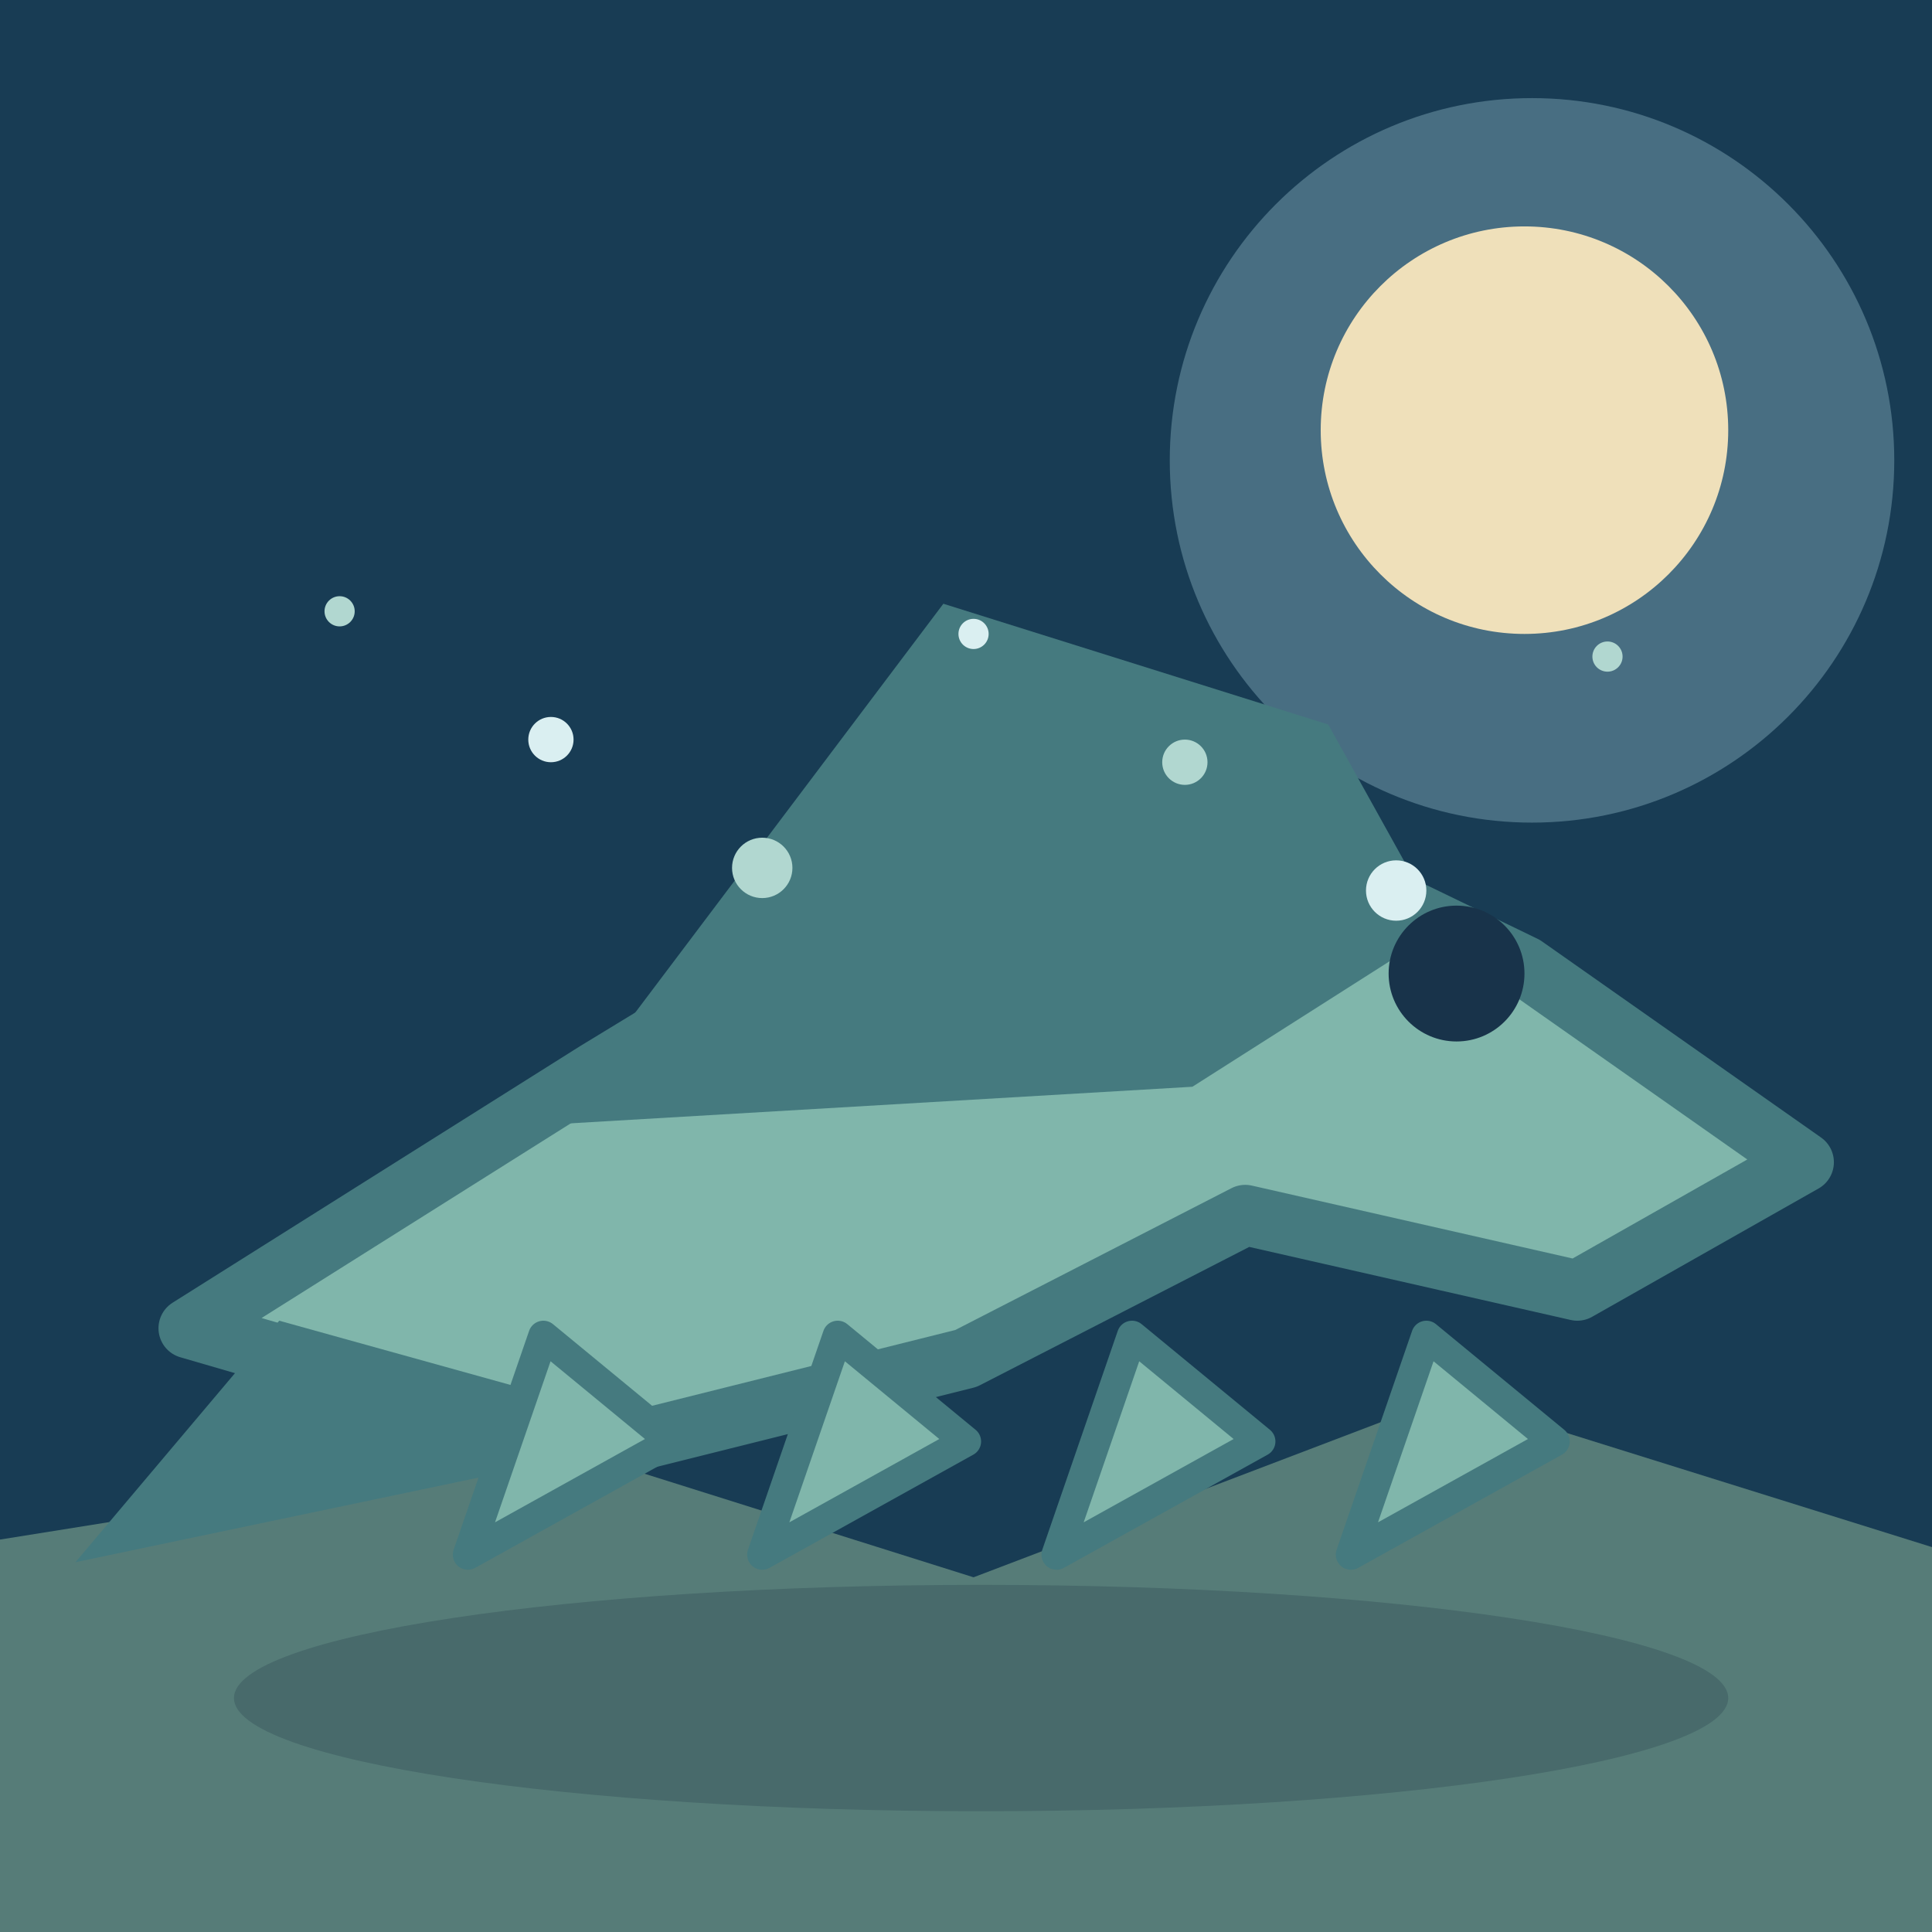
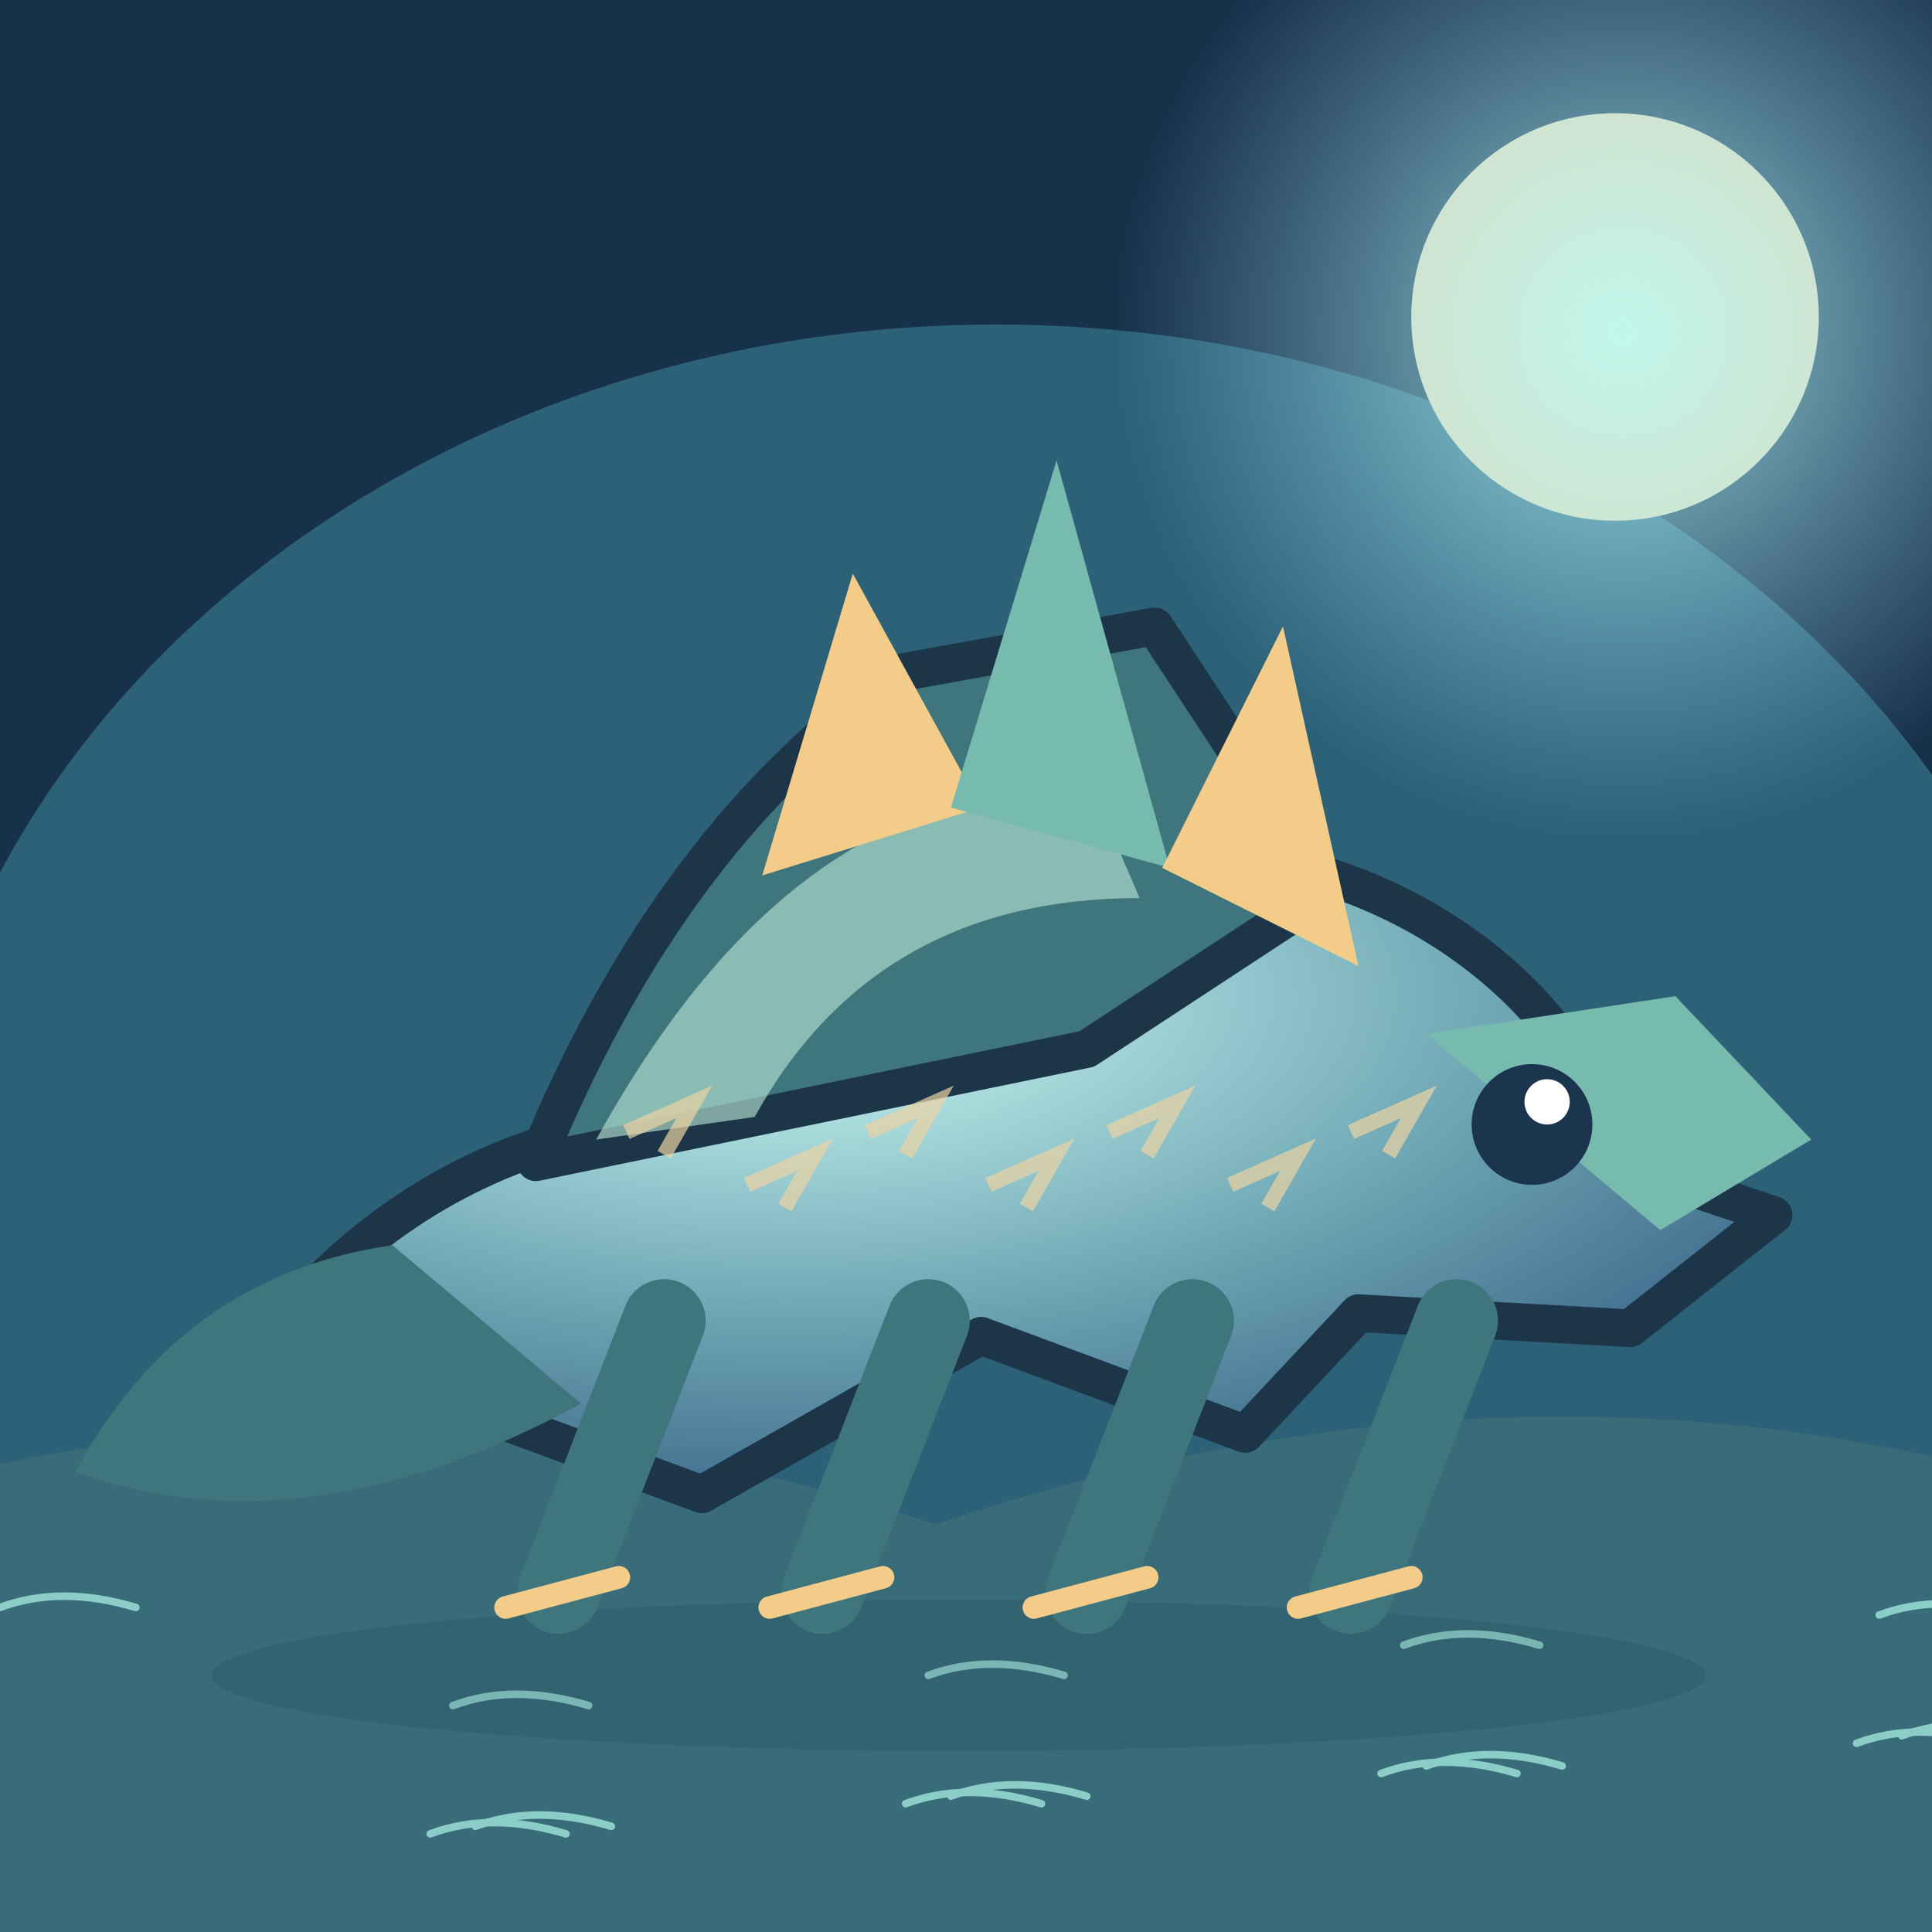
- <svg xmlns="http://www.w3.org/2000/svg" width="256" height="256" viewBox="0 0 256 256" shape-rendering="geometricPrecision">
+ <svg xmlns="http://www.w3.org/2000/svg" width="256" height="256" viewBox="0 0 256 256">
  <defs>
-     <linearGradient id="sky" x2="0" y2="1">
-       <stop stop-color="#2c6c91" />
-       <stop offset=".58" stop-color="#a0cbca" />
-       <stop offset="1" stop-color="#f6d7a7" />
+     <radialGradient id="body" cx=".34" cy=".24" r=".85">
+       <stop stop-color="#e2fcf9" />
+       <stop offset=".23" stop-color="#aadbdc" />
+       <stop offset=".58" stop-color="#6ca4b2" />
+       <stop offset="1" stop-color="#355d83" />
+     </radialGradient>
+     <radialGradient id="halo">
+       <stop stop-color="#b6fff9" stop-opacity=".8" />
+       <stop offset="1" stop-color="#a0ddfa" stop-opacity="0" />
+     </radialGradient>
+     <linearGradient id="floor" x2="0" y2="1">
+       <stop stop-color="#2b607e" />
+       <stop offset="1" stop-color="#142b51" />
    </linearGradient>
-     <linearGradient id="sea" x2="0" y2="1">
-       <stop stop-color="#447f95" />
-       <stop offset="1" stop-color="#143c60" />
-     </linearGradient>
-     <linearGradient id="gold" x2="1" y2="1">
-       <stop stop-color="#fff4b4" />
-       <stop offset=".52" stop-color="#efc06e" />
-       <stop offset="1" stop-color="#9b7456" />
-     </linearGradient>
-     <radialGradient id="halo">
-       <stop stop-color="#c9fff0" stop-opacity=".95" />
-       <stop offset="1" stop-color="#67cbd7" stop-opacity="0" />
-     </radialGradient>
  </defs>
-   <rect x="0" y="0" width="256" height="256" fill="#183c54" stroke="none" stroke-width="0" />
-   <circle cx="203" cy="61" r="48" fill="#486e82" stroke="none" stroke-width="0" />
-   <circle cx="202" cy="57" r="27" fill="#efe0ba" stroke="none" stroke-width="0" />
-   <polygon points="0,204 75,192 129,209 192,185 256,205 256,256 0,256" fill="#567c78" stroke="none" stroke-width="3" stroke-linejoin="round" />
-   <ellipse cx="130" cy="225" rx="99" ry="15" fill="#11253b33" stroke="none" stroke-width="0" />
-   <polygon points="25,176 79,142 102,128 171,113 202,128 239,154 209,171 165,161 128,180 80,192" fill="#80b6ab" stroke="#457a7f" stroke-width="8" stroke-linejoin="round" />
-   <polygon points="73,149 125,80 176,96 191,123 158,144" fill="#457a7f" stroke="none" stroke-width="3" stroke-linejoin="round" />
-   <circle cx="193" cy="129" r="9" fill="#18334a" stroke="none" stroke-width="0" />
-   <polygon points="37,175 10,207 91,190" fill="#457a7f" stroke="none" stroke-width="3" stroke-linejoin="round" />
-   <polygon points="72,177 62,206 89,191" fill="#80b6ab" stroke="#457a7f" stroke-width="4" stroke-linejoin="round" />
-   <polygon points="111,177 101,206 128,191" fill="#80b6ab" stroke="#457a7f" stroke-width="4" stroke-linejoin="round" />
-   <polygon points="150,177 140,206 167,191" fill="#80b6ab" stroke="#457a7f" stroke-width="4" stroke-linejoin="round" />
-   <polygon points="189,177 179,206 206,191" fill="#80b6ab" stroke="#457a7f" stroke-width="4" stroke-linejoin="round" />
-   <circle cx="45" cy="81" r="2" fill="#b1d7d0" stroke="none" stroke-width="0" />
-   <circle cx="73" cy="98" r="3" fill="#daeff1" stroke="none" stroke-width="0" />
-   <circle cx="101" cy="115" r="4" fill="#b1d7d0" stroke="none" stroke-width="0" />
-   <circle cx="129" cy="84" r="2" fill="#daeff1" stroke="none" stroke-width="0" />
-   <circle cx="157" cy="101" r="3" fill="#b1d7d0" stroke="none" stroke-width="0" />
-   <circle cx="185" cy="118" r="4" fill="#daeff1" stroke="none" stroke-width="0" />
-   <circle cx="213" cy="87" r="2" fill="#b1d7d0" stroke="none" stroke-width="0" />
+   <rect x="0" y="0" width="256" height="256" fill="#17314b" />
+   <ellipse cx="132" cy="167" rx="145" ry="124" fill="#2c6178" />
+   <circle cx="214" cy="42" r="27" fill="#eddab0" />
+   <circle cx="215" cy="44" r="67" fill="url(#halo)" />
+   <path d="M0 194 Q61 181 124 202 Q192 179 256 193 L256 256 0 256Z" fill="#386c79" />
+   <path d="M0 213 q8-3 18 0" fill="none" stroke="#8bcec8" stroke-width="1" stroke-linecap="round" stroke-linejoin="round" />
+   <path d="M63 242 q8-3 18 0" fill="none" stroke="#8bcec8" stroke-width="1" stroke-linecap="round" stroke-linejoin="round" />
+   <path d="M126 238 q8-3 18 0" fill="none" stroke="#8bcec8" stroke-width="1" stroke-linecap="round" stroke-linejoin="round" />
+   <path d="M189 234 q8-3 18 0" fill="none" stroke="#8bcec8" stroke-width="1" stroke-linecap="round" stroke-linejoin="round" />
+   <path d="M252 230 q8-3 18 0" fill="none" stroke="#8bcec8" stroke-width="1" stroke-linecap="round" stroke-linejoin="round" />
+   <path d="M60 226 q8-3 18 0" fill="none" stroke="#8bcec8" stroke-width="1" stroke-linecap="round" stroke-linejoin="round" />
+   <path d="M123 222 q8-3 18 0" fill="none" stroke="#8bcec8" stroke-width="1" stroke-linecap="round" stroke-linejoin="round" />
+   <path d="M186 218 q8-3 18 0" fill="none" stroke="#8bcec8" stroke-width="1" stroke-linecap="round" stroke-linejoin="round" />
+   <path d="M249 214 q8-3 18 0" fill="none" stroke="#8bcec8" stroke-width="1" stroke-linecap="round" stroke-linejoin="round" />
+   <path d="M57 243 q8-3 18 0" fill="none" stroke="#8bcec8" stroke-width="1" stroke-linecap="round" stroke-linejoin="round" />
+   <path d="M120 239 q8-3 18 0" fill="none" stroke="#8bcec8" stroke-width="1" stroke-linecap="round" stroke-linejoin="round" />
+   <path d="M183 235 q8-3 18 0" fill="none" stroke="#8bcec8" stroke-width="1" stroke-linecap="round" stroke-linejoin="round" />
+   <path d="M246 231 q8-3 18 0" fill="none" stroke="#8bcec8" stroke-width="1" stroke-linecap="round" stroke-linejoin="round" />
+   <ellipse cx="127" cy="222" rx="99" ry="10" fill="#162f42" opacity=".15" />
+   <path d="M36 177 Q53 156 78 150 C92 119 118 106 156 113 C186 113 211 134 214 154 L235 161 216 176 180 174 165 190 130 177 93 198Z" fill="url(#body)" stroke="#1c3549" stroke-width="5" stroke-linejoin="round" />
+   <path d="M71 154 Q89 110 120 89 L153 83 176 118 144 139Z" fill="#3f757d" stroke="#1c3549" stroke-width="5" stroke-linejoin="round" />
+   <path d="M79 151 Q106 102 145 105 L151 119 Q116 119 100 148Z" fill="#b8e6d2" opacity=".63" />
+   <polygon points="101,116 113,76 130,107" fill="#f2cc88" />
+   <polygon points="126,107 140,61 155,115" fill="#77bbaf" />
+   <polygon points="154,115 170,83 180,128" fill="#f2cc88" />
+   <path d="M88 175 L74 211" fill="none" stroke="#3f757d" stroke-width="11" stroke-linecap="round" stroke-linejoin="round" />
+   <path d="M82 209 l-15 4" fill="none" stroke="#f2cc88" stroke-width="3" stroke-linecap="round" stroke-linejoin="round" />
+   <path d="M123 175 L109 211" fill="none" stroke="#3f757d" stroke-width="11" stroke-linecap="round" stroke-linejoin="round" />
+   <path d="M117 209 l-15 4" fill="none" stroke="#f2cc88" stroke-width="3" stroke-linecap="round" stroke-linejoin="round" />
+   <path d="M158 175 L144 211" fill="none" stroke="#3f757d" stroke-width="11" stroke-linecap="round" stroke-linejoin="round" />
+   <path d="M152 209 l-15 4" fill="none" stroke="#f2cc88" stroke-width="3" stroke-linecap="round" stroke-linejoin="round" />
+   <path d="M193 175 L179 211" fill="none" stroke="#3f757d" stroke-width="11" stroke-linecap="round" stroke-linejoin="round" />
+   <path d="M187 209 l-15 4" fill="none" stroke="#f2cc88" stroke-width="3" stroke-linecap="round" stroke-linejoin="round" />
+   <path d="M52 165 Q24 169 10 195 Q40 206 77 186" fill="#3f757d" />
+   <polygon points="189,137 222,132 240,151 220,163" fill="#77bbaf" />
+   <circle cx="203" cy="149" r="8" fill="#1c354e" />
+   <circle cx="205" cy="146" r="3" fill="#fff" />
+   <path d="M83 150 l9 -4 -4 7" fill="none" stroke="#ebd3a2" stroke-width="2" opacity=".7" />
+   <path d="M99 157 l9 -4 -4 7" fill="none" stroke="#ebd3a2" stroke-width="2" opacity=".7" />
+   <path d="M115 150 l9 -4 -4 7" fill="none" stroke="#ebd3a2" stroke-width="2" opacity=".7" />
+   <path d="M131 157 l9 -4 -4 7" fill="none" stroke="#ebd3a2" stroke-width="2" opacity=".7" />
+   <path d="M147 150 l9 -4 -4 7" fill="none" stroke="#ebd3a2" stroke-width="2" opacity=".7" />
+   <path d="M163 157 l9 -4 -4 7" fill="none" stroke="#ebd3a2" stroke-width="2" opacity=".7" />
+   <path d="M179 150 l9 -4 -4 7" fill="none" stroke="#ebd3a2" stroke-width="2" opacity=".7" />
</svg>
